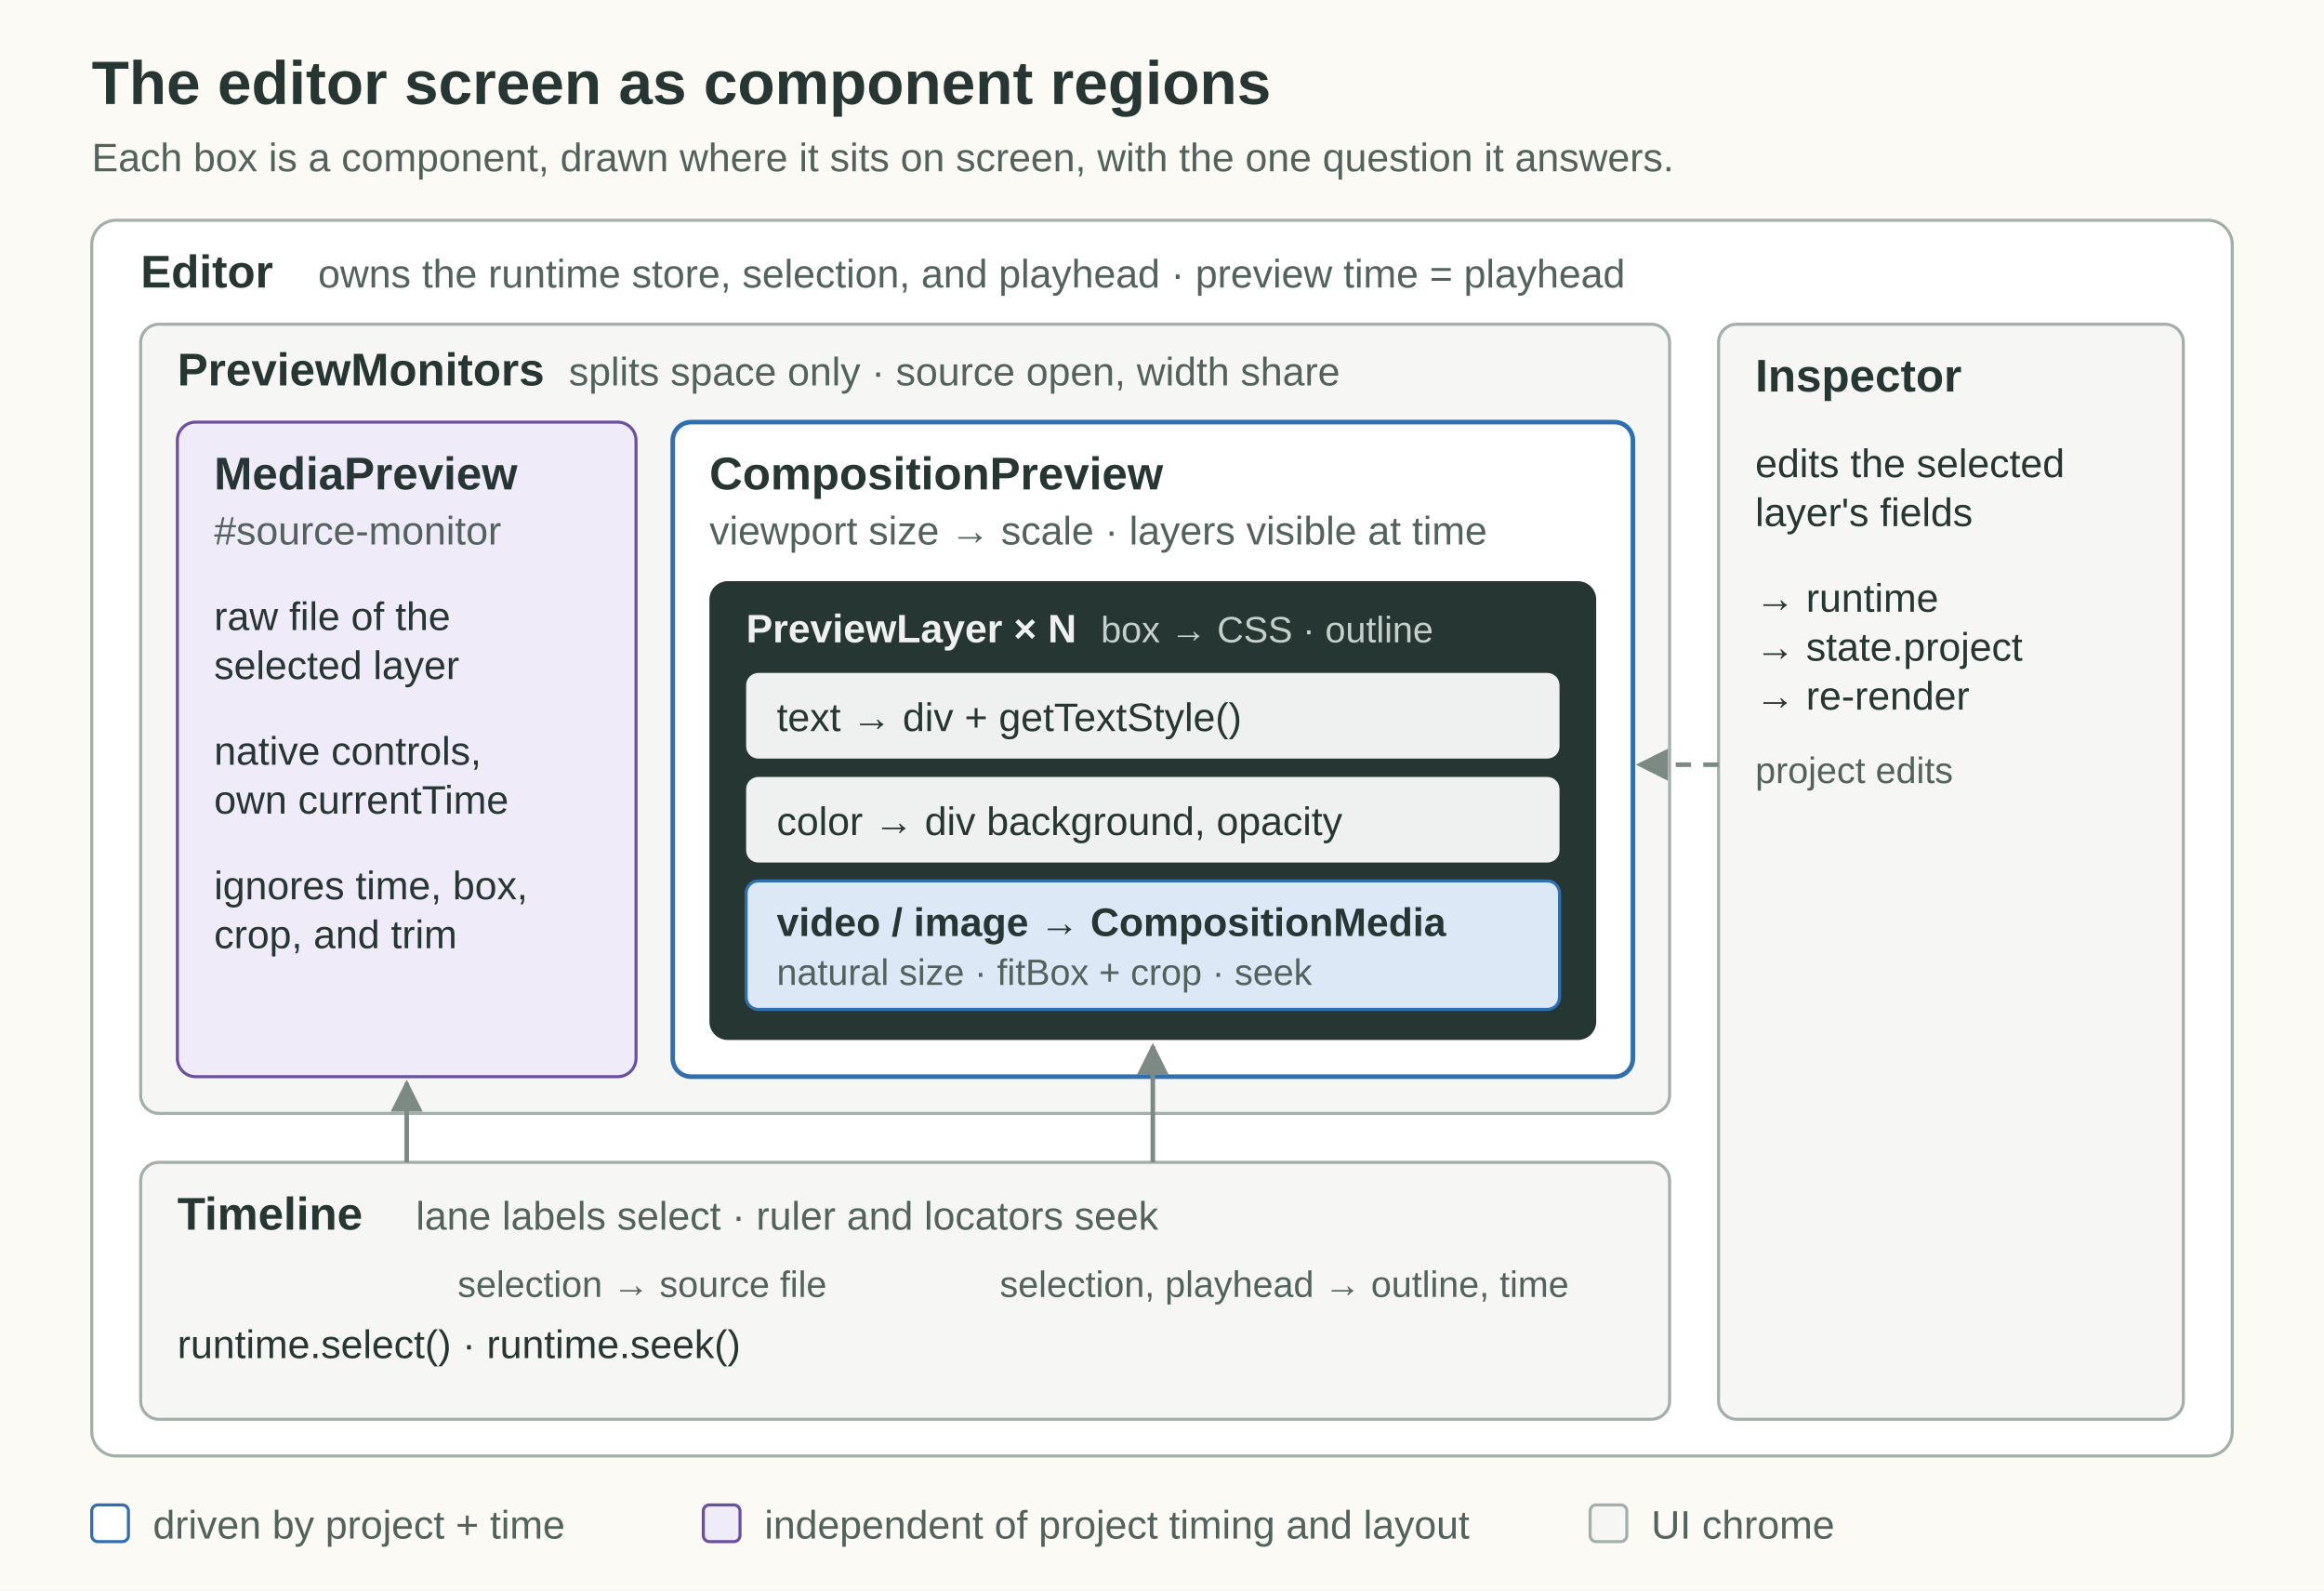
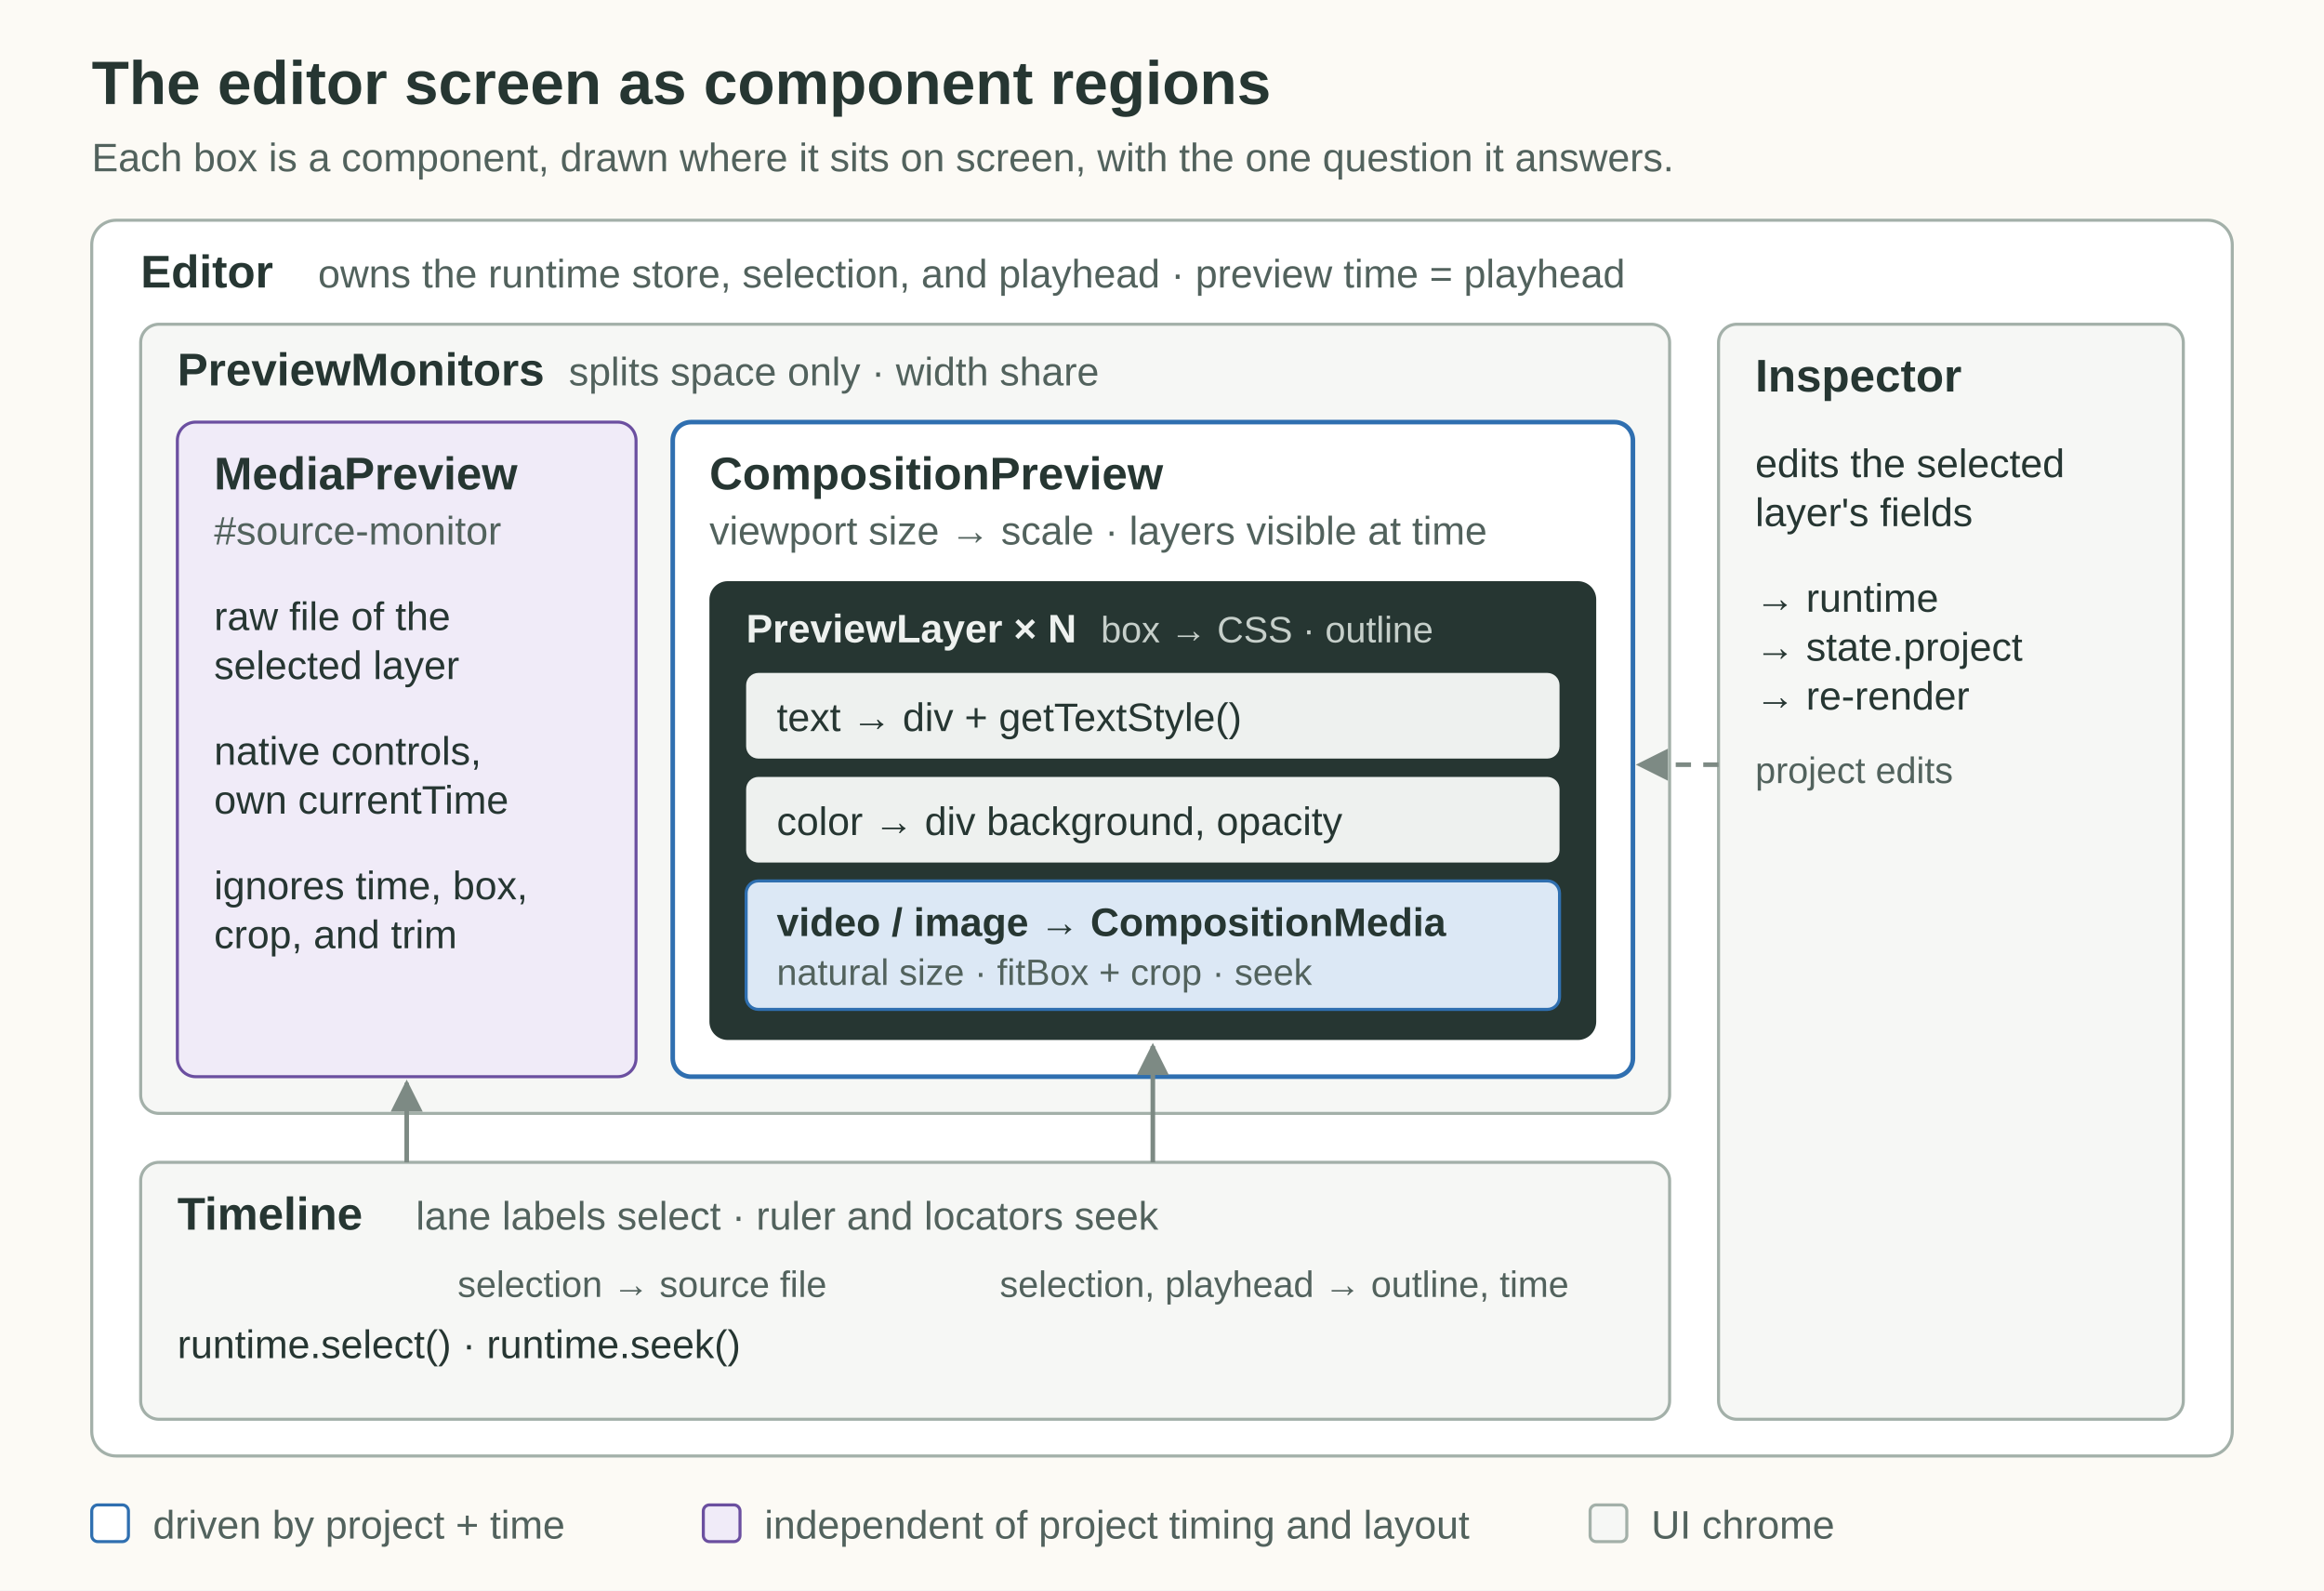
<svg xmlns="http://www.w3.org/2000/svg" width="760" height="520" viewBox="0 0 760 520" role="img" aria-labelledby="title desc">
  <defs>
    <marker id="arrow" viewBox="0 0 10 10" refX="9" refY="5" markerWidth="7" markerHeight="7" orient="auto-start-reverse">
      <path d="M0,0 L10,5 L0,10 z" fill="#7d8a84" />
    </marker>
  </defs>
  <rect width="760" height="520" fill="#fcfaf5" />
  <g font-family="Arial,sans-serif" font-size="15" fill="#263632">
    <text x="30" y="34" font-size="20" font-weight="700">The editor screen as component regions</text>
    <text x="30" y="56" font-size="13" fill="#52625d">Each box is a component, drawn where it sits on screen, with the one question it answers.</text>
    <rect x="30" y="72" width="700" height="404" rx="8" fill="#ffffff" stroke="#a3b0a9" />
    <text x="46" y="94" font-weight="700">Editor</text>
    <text x="104" y="94" font-size="13" fill="#52625d">owns the runtime store, selection, and playhead · preview time = playhead</text>
    <rect x="46" y="106" width="500" height="258" rx="6" fill="#f6f7f5" stroke="#a3b0a9" />
    <text x="58" y="126" font-weight="700">PreviewMonitors</text>
-     <text x="186" y="126" font-size="13" fill="#52625d">splits space only · source open, width share</text>
+     <text x="186" y="126" font-size="13" fill="#52625d">splits space only · width share</text>
    <rect x="58" y="138" width="150" height="214" rx="6" fill="#f0ebf8" stroke="#6b4fa0" />
    <text x="70" y="160" font-weight="700">MediaPreview</text>
    <text x="70" y="178" font-size="13" fill="#52625d">#source-monitor</text>
    <text x="70" y="206" font-size="13">raw file of the</text>
    <text x="70" y="222" font-size="13">selected layer</text>
    <text x="70" y="250" font-size="13">native controls,</text>
    <text x="70" y="266" font-size="13">own currentTime</text>
    <text x="70" y="294" font-size="13">ignores time, box,</text>
    <text x="70" y="310" font-size="13">crop, and trim</text>
    <rect x="220" y="138" width="314" height="214" rx="6" fill="#ffffff" stroke="#2f6fb0" stroke-width="1.5" />
    <text x="232" y="160" font-weight="700">CompositionPreview</text>
    <text x="232" y="178" font-size="13" fill="#52625d">viewport size → scale · layers visible at time</text>
    <rect x="232" y="190" width="290" height="150" rx="6" fill="#263632" />
    <text x="244" y="210" font-size="13" fill="#eef1ef" font-weight="700">PreviewLayer × N</text>
    <text x="360" y="210" font-size="12" fill="#c6cfca">box → CSS · outline</text>
    <rect x="244" y="220" width="266" height="28" rx="4" fill="#eef1ef" />
    <text x="254" y="239" font-size="13">text → div + getTextStyle()</text>
    <rect x="244" y="254" width="266" height="28" rx="4" fill="#eef1ef" />
    <text x="254" y="273" font-size="13">color → div background, opacity</text>
    <rect x="244" y="288" width="266" height="42" rx="4" fill="#dce8f5" stroke="#2f6fb0" />
    <text x="254" y="306" font-size="13" font-weight="700">video / image → CompositionMedia</text>
    <text x="254" y="322" font-size="12" fill="#52625d">natural size · fitBox + crop · seek</text>
    <rect x="46" y="380" width="500" height="84" rx="6" fill="#f6f7f5" stroke="#a3b0a9" />
    <text x="58" y="402" font-weight="700">Timeline</text>
    <text x="136" y="402" font-size="13" fill="#52625d">lane labels select · ruler and locators seek</text>
    <text x="58" y="444" font-size="13">runtime.select() · runtime.seek()</text>
    <rect x="562" y="106" width="152" height="358" rx="6" fill="#f6f7f5" stroke="#a3b0a9" />
    <text x="574" y="128" font-weight="700">Inspector</text>
    <text x="574" y="156" font-size="13">edits the selected</text>
    <text x="574" y="172" font-size="13">layer's fields</text>
    <text x="574" y="200" font-size="13">→ runtime</text>
    <text x="574" y="216" font-size="13">→ state.project</text>
    <text x="574" y="232" font-size="13">→ re-render</text>
    <path d="M133 380 V354" fill="none" stroke="#7d8a84" stroke-width="1.5" marker-end="url(#arrow)" />
    <path d="M377 380 V342" fill="none" stroke="#7d8a84" stroke-width="1.5" marker-end="url(#arrow)" />
    <text x="210" y="424" font-size="12" fill="#52625d" text-anchor="middle">selection → source file</text>
    <text x="420" y="424" font-size="12" fill="#52625d" text-anchor="middle">selection, playhead → outline, time</text>
    <path d="M562 250 H536" fill="none" stroke="#7d8a84" stroke-width="1.5" stroke-dasharray="5 4" marker-end="url(#arrow)" />
    <text x="574" y="256" font-size="12" fill="#52625d">project edits</text>
    <rect x="30" y="492" width="12" height="12" rx="2" fill="#ffffff" stroke="#2f6fb0" />
    <text x="50" y="503" font-size="13" fill="#52625d">driven by project + time</text>
    <rect x="230" y="492" width="12" height="12" rx="2" fill="#f0ebf8" stroke="#6b4fa0" />
    <text x="250" y="503" font-size="13" fill="#52625d">independent of project timing and layout</text>
    <rect x="520" y="492" width="12" height="12" rx="2" fill="#f6f7f5" stroke="#a3b0a9" />
    <text x="540" y="503" font-size="13" fill="#52625d">UI chrome</text>
  </g>
</svg>
